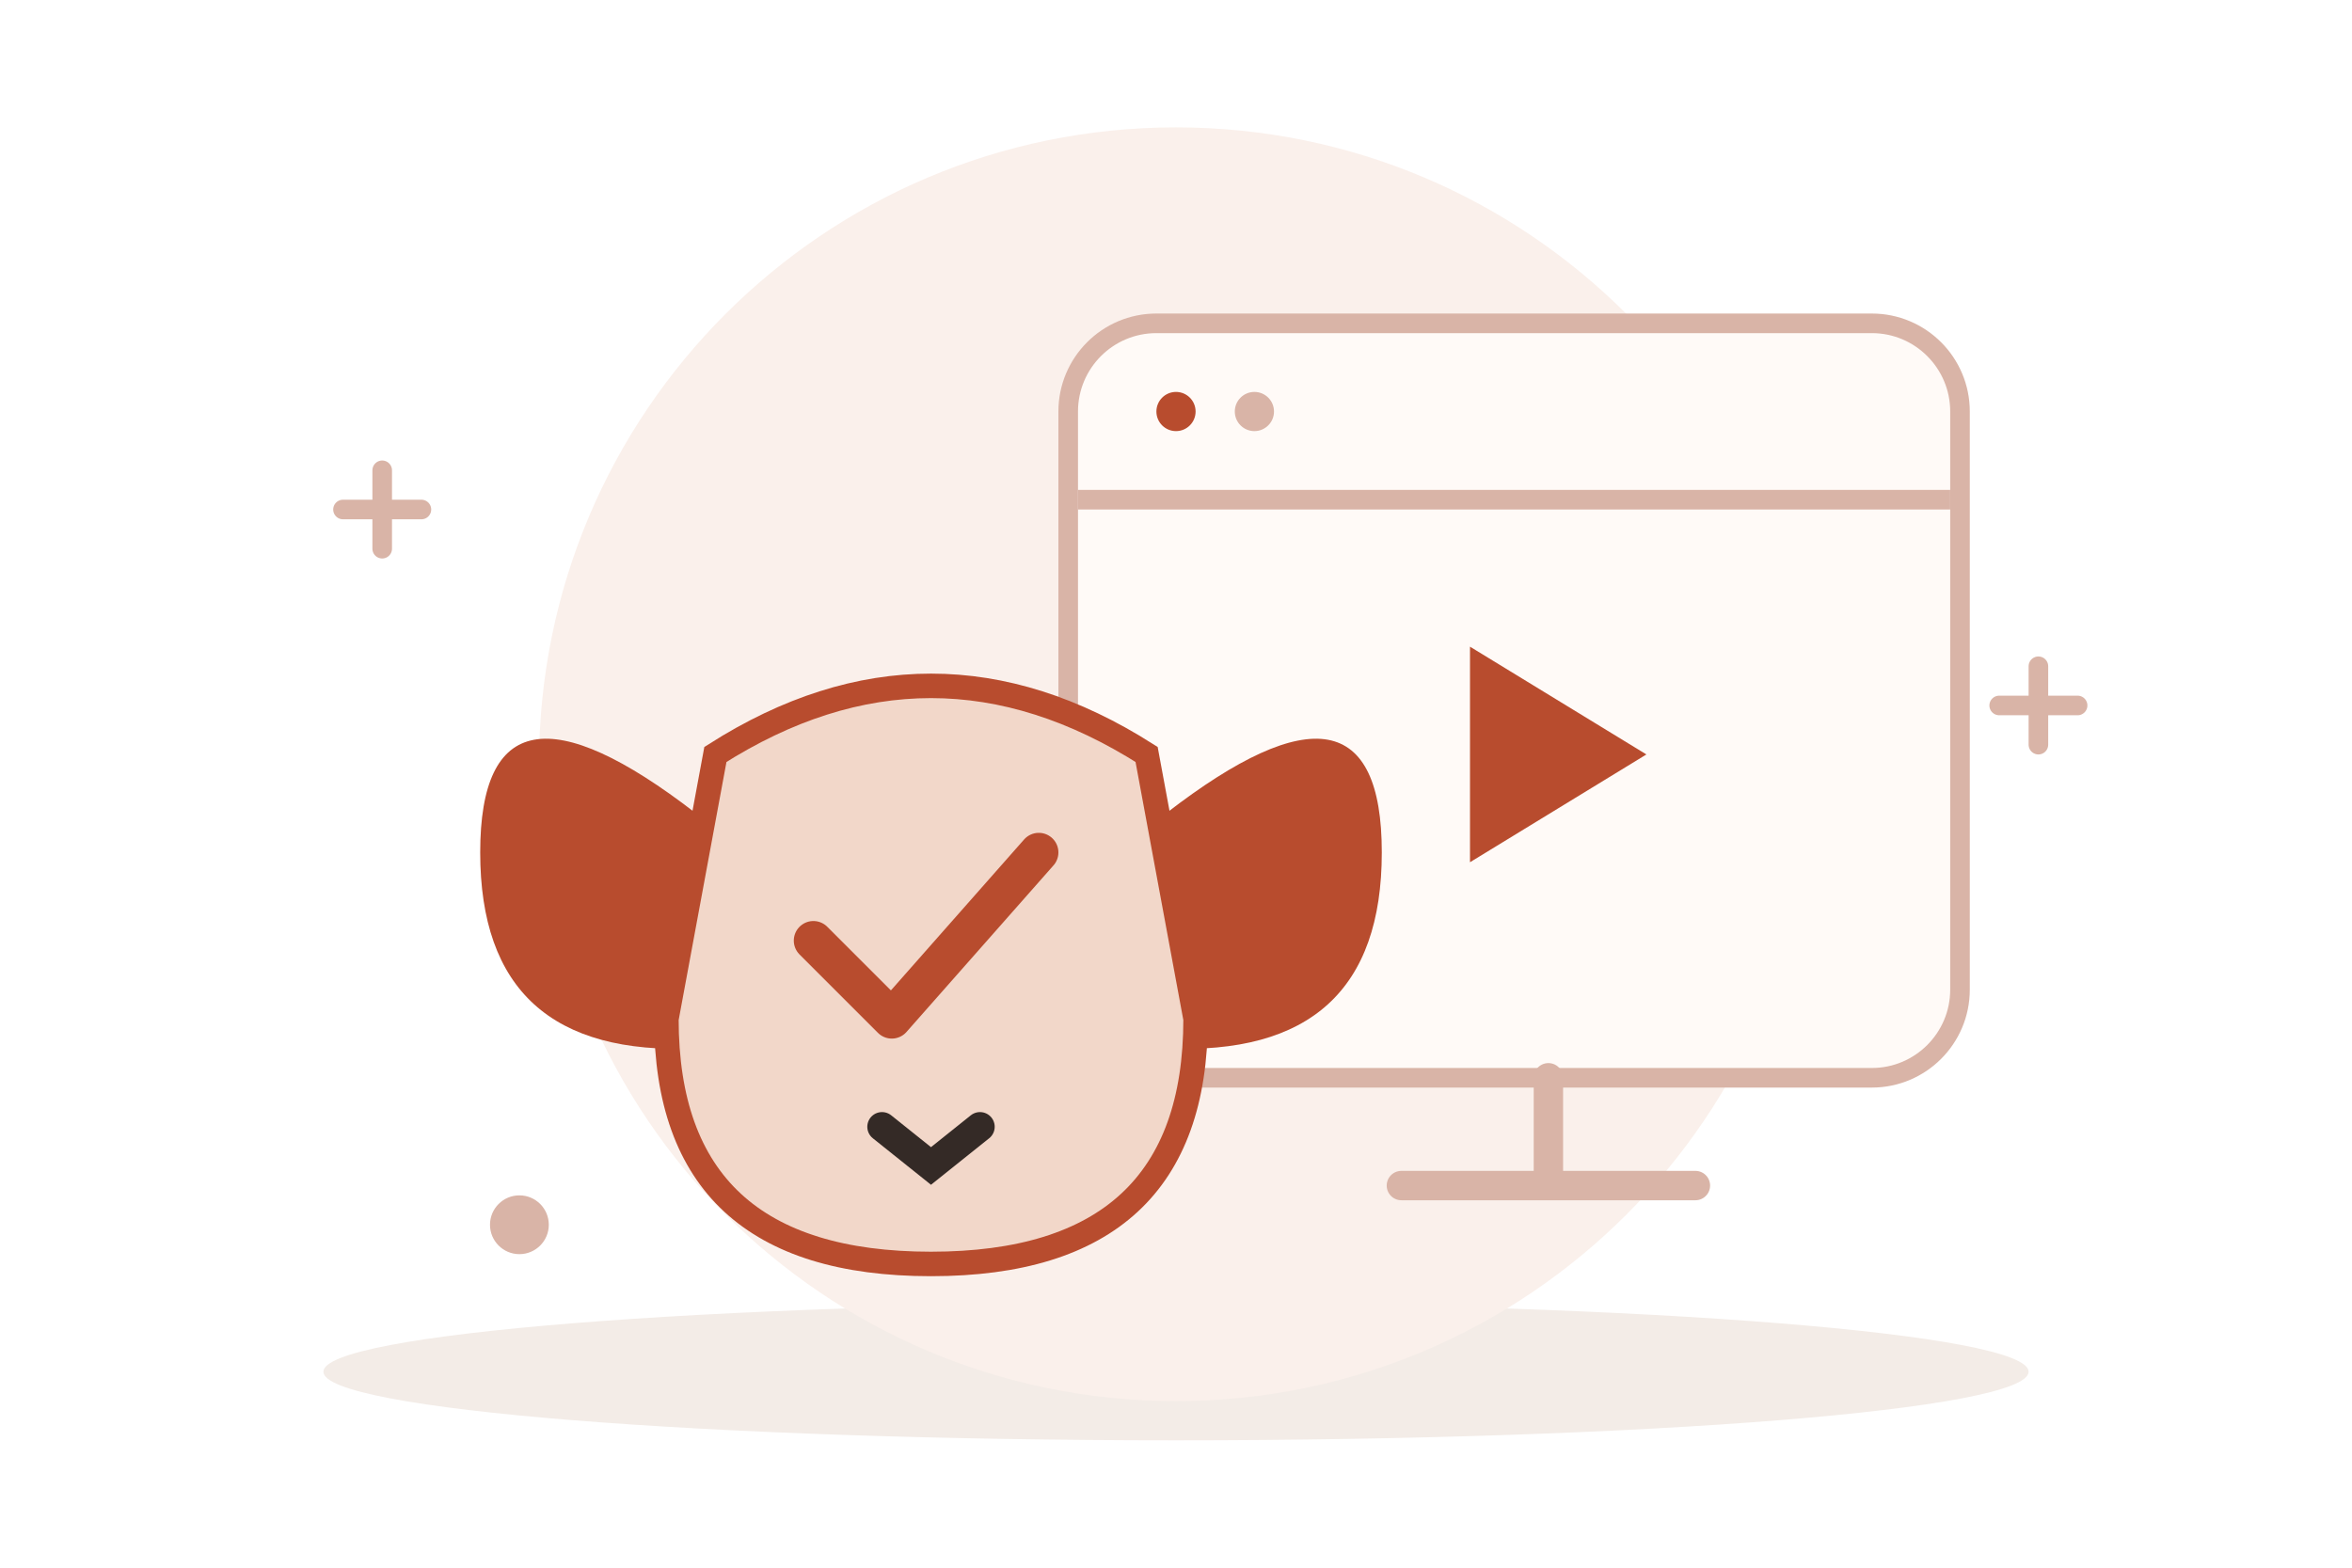
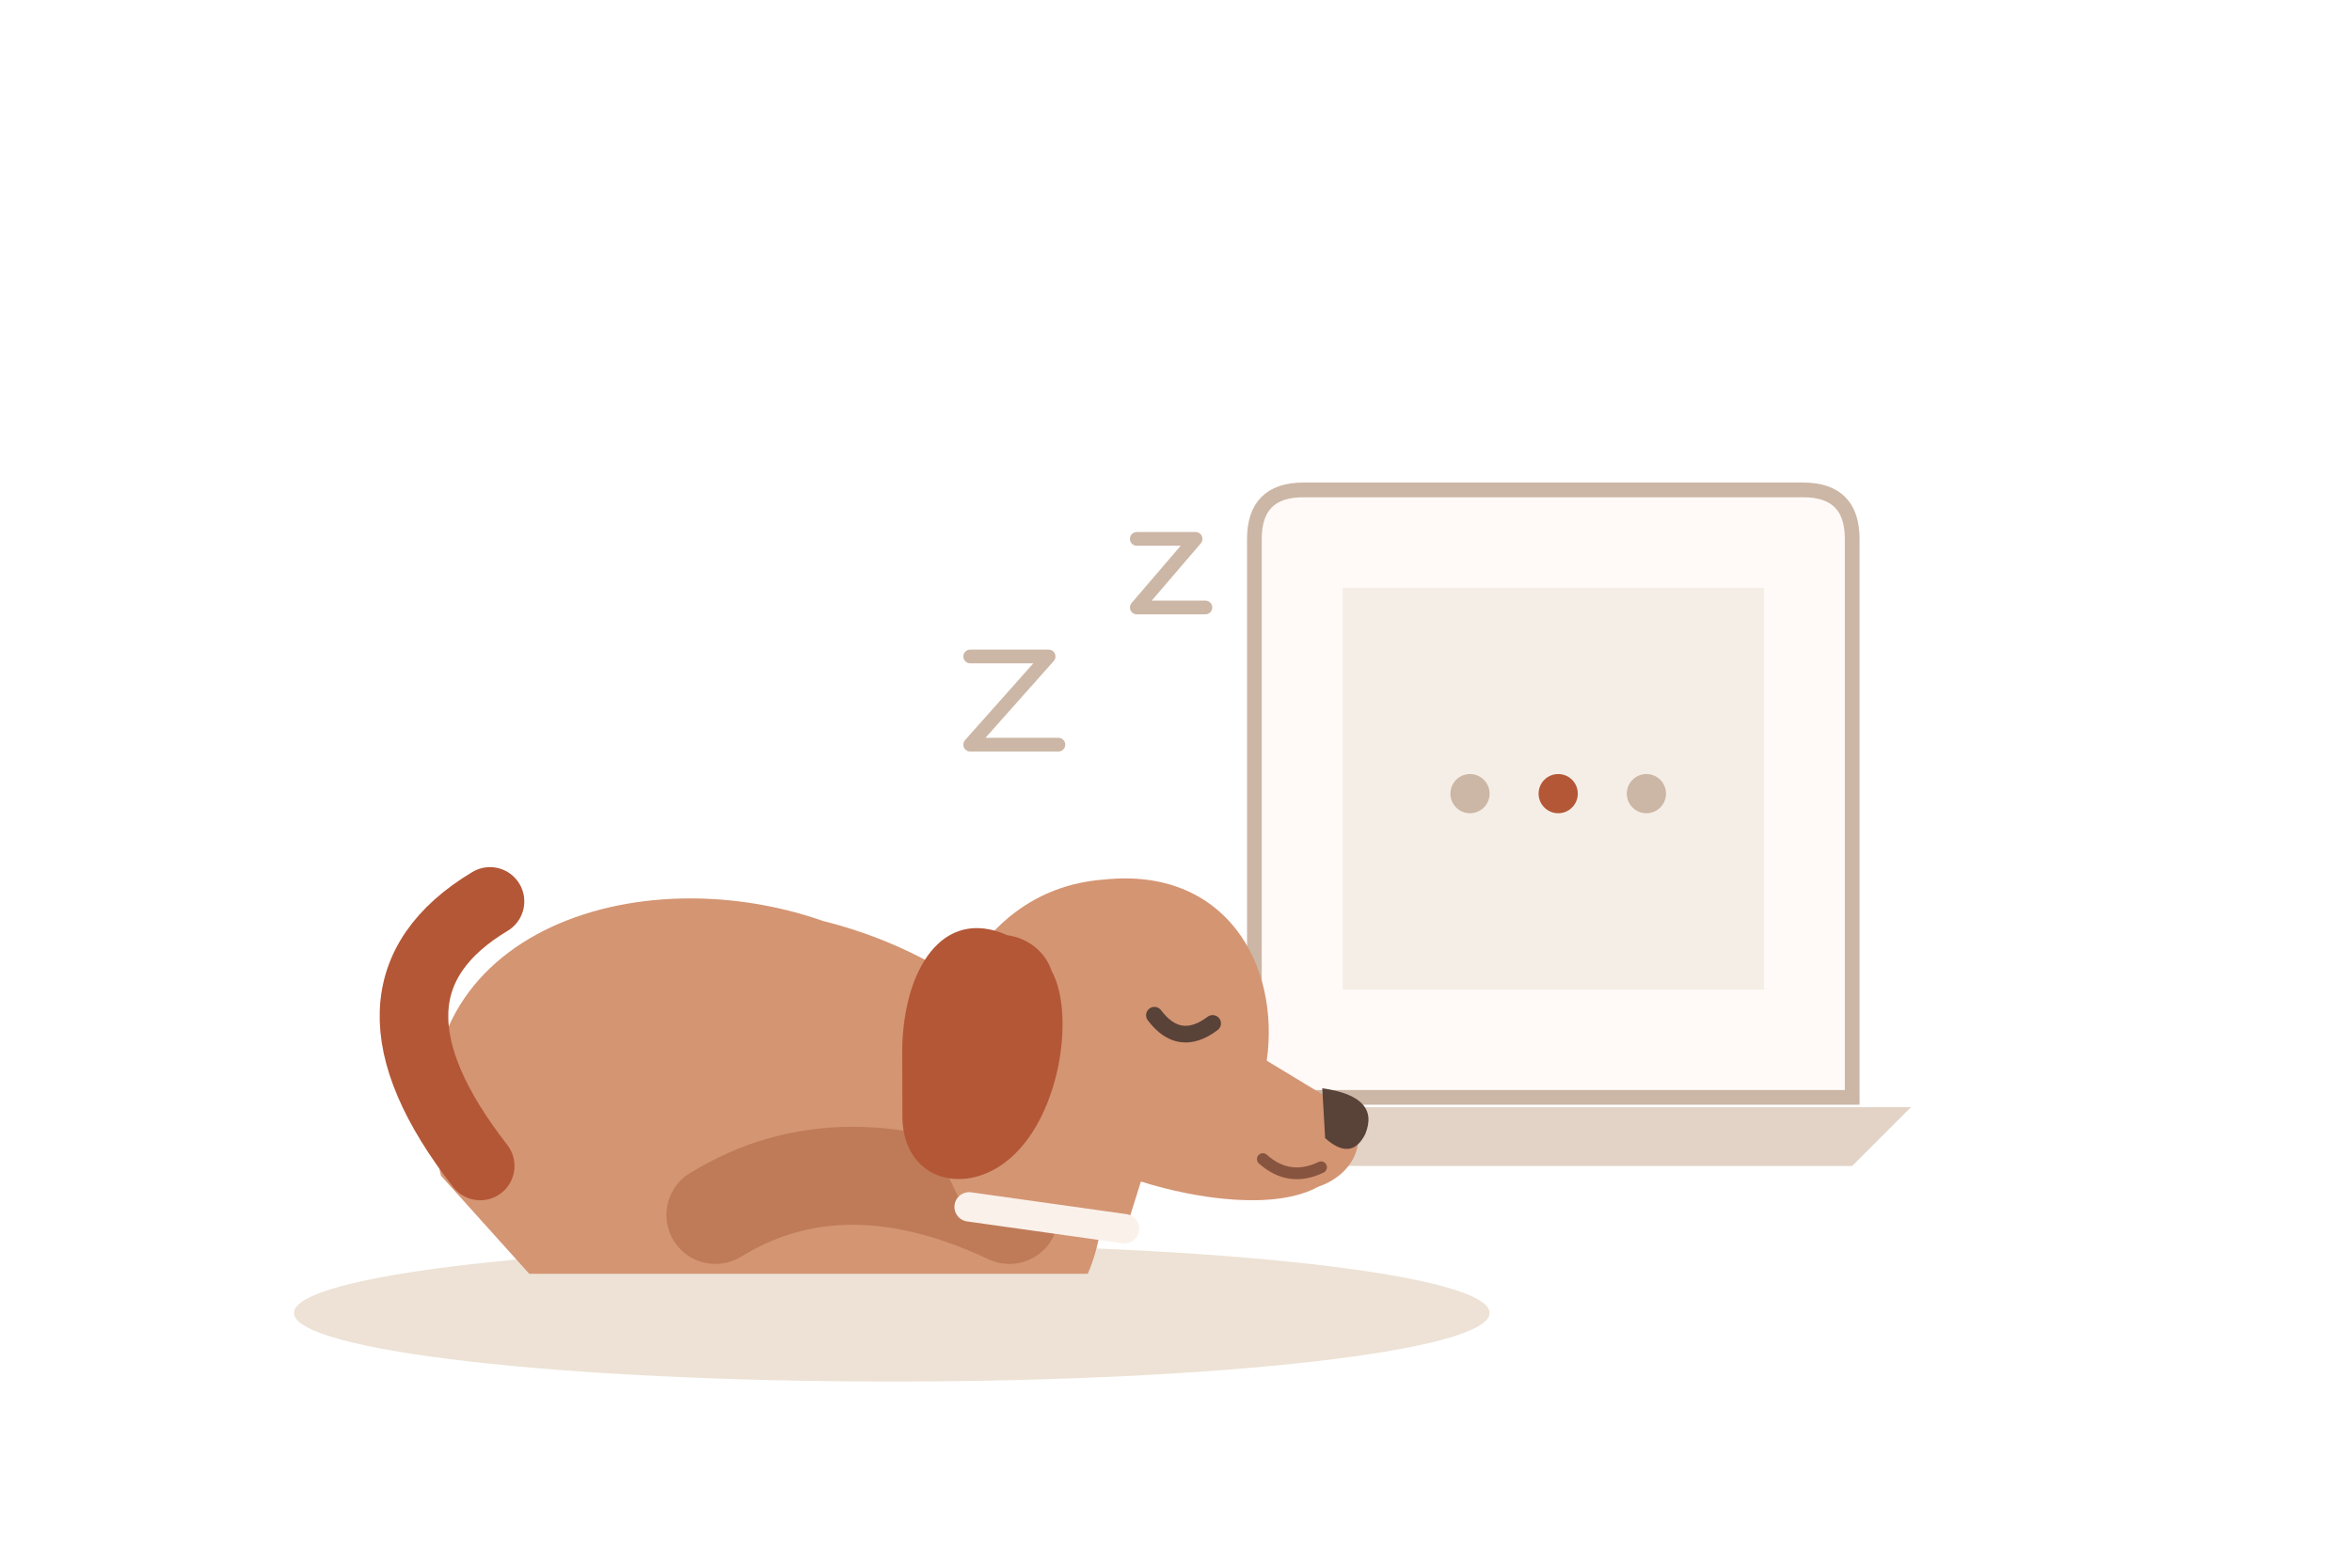
<svg xmlns="http://www.w3.org/2000/svg" viewBox="0 0 240 160" fill="none">
-   <ellipse cx="120" cy="140" rx="87" ry="7" fill="#f3ece7" />
-   <circle cx="120" cy="78" r="65" fill="#faf0eb" />
-   <rect x="109" y="33" width="91" height="77" rx="9" fill="#fffaf7" stroke="#d9b4a7" stroke-width="2" />
-   <path d="M110 51h89" stroke="#d9b4a7" stroke-width="2" />
-   <circle cx="120" cy="42" r="2" fill="#b84c2e" />
-   <circle cx="128" cy="42" r="2" fill="#d9b4a7" />
-   <path d="m150 66 18 11-18 11Z" fill="#b84c2e" />
-   <path d="M143 121h30m-15-11v11" stroke="#d9b4a7" stroke-width="3" stroke-linecap="round" />
-   <path d="M71 83q-22-17-22 4 0 21 22 20m48-24q22-17 22 4 0 21-22 20" fill="#b84c2e" />
-   <path d="M73 77q22-14 44 0l5 27q0 25-27 25t-27-25Z" fill="#f2d7c9" stroke="#b84c2e" stroke-width="2.5" />
-   <path d="m83 96 8 8 15-17" fill="none" stroke="#b84c2e" stroke-width="4" stroke-linecap="round" stroke-linejoin="round" />
-   <path d="m90 115 5 4 5-4" fill="none" stroke="#342a26" stroke-width="3" stroke-linecap="round" />
-   <path d="M35 52h8m-4-4v8M204 72h8m-4-4v8" stroke="#d9b4a7" stroke-width="2" stroke-linecap="round" />
-   <circle cx="53" cy="125" r="3" fill="#d9b4a7" />
+   <path d="M133 50h51q5 0 5 5v57h-61V55q0-5 5-5Z" fill="#fffaf7" stroke="#ccb6a5" stroke-width="1.5" />
+   <path d="M137 60h43v41h-43Z" fill="#f5eee6" />
+   <path d="M123 113h72l-6 6h-60Z" fill="#e2d3c6" />
+   <circle cx="150" cy="81" r="2" fill="#ccb6a5" />
+   <circle cx="159" cy="81" r="2" fill="#b45736" />
+   <circle cx="168" cy="81" r="2" fill="#ccb6a5" />
+   <ellipse cx="91" cy="134" rx="61" ry="7" fill="#ede2d5" />
+   <path d="M45 120C39 96 64 87 84 94C104 99 117 116 111 130H54Z" fill="#d49573" />
+   <path d="M49 119q-14-18 1-27" fill="none" stroke="#b45736" stroke-width="7" stroke-linecap="round" />
+   <path d="M73 124q13-8 30 0" fill="none" stroke="#bf7b58" stroke-width="10" stroke-linecap="round" />
+   <g transform="translate(89 85) rotate(8 24 24)">
+     <path d="M8 35C4 25 7 8 21 5C33 2 40 11 40 21L47 24C52 26 51 31 47 33C43 36 35 36 29 35L28 41H12Z" fill="#d49573" />
+     <path d="M12 12C5 10 2 17 3 25L4 32C5 38 11 39 15 35C20 30 20 19 17 15C16 13 14 12 12 12Z" fill="#b45736" />
+     <path d="M28 18q3 3 6 0" stroke="#594238" stroke-width="1.7" stroke-linecap="round" />
+     <path d="M46 23q6 0 5 4q-1 3-4 1Z" fill="#594238" />
+     <path d="M41 31q3 2 6 0" stroke="#87543f" stroke-width="1.2" stroke-linecap="round" />
+     <path d="M12 40h16" stroke="#faf1eb" stroke-width="3" stroke-linecap="round" />
+   </g>
+   <path d="M99 67h8l-8 9h9m8-21h6l-6 7h7" stroke="#ccb6a5" stroke-width="1.4" stroke-linecap="round" stroke-linejoin="round" />
</svg>
